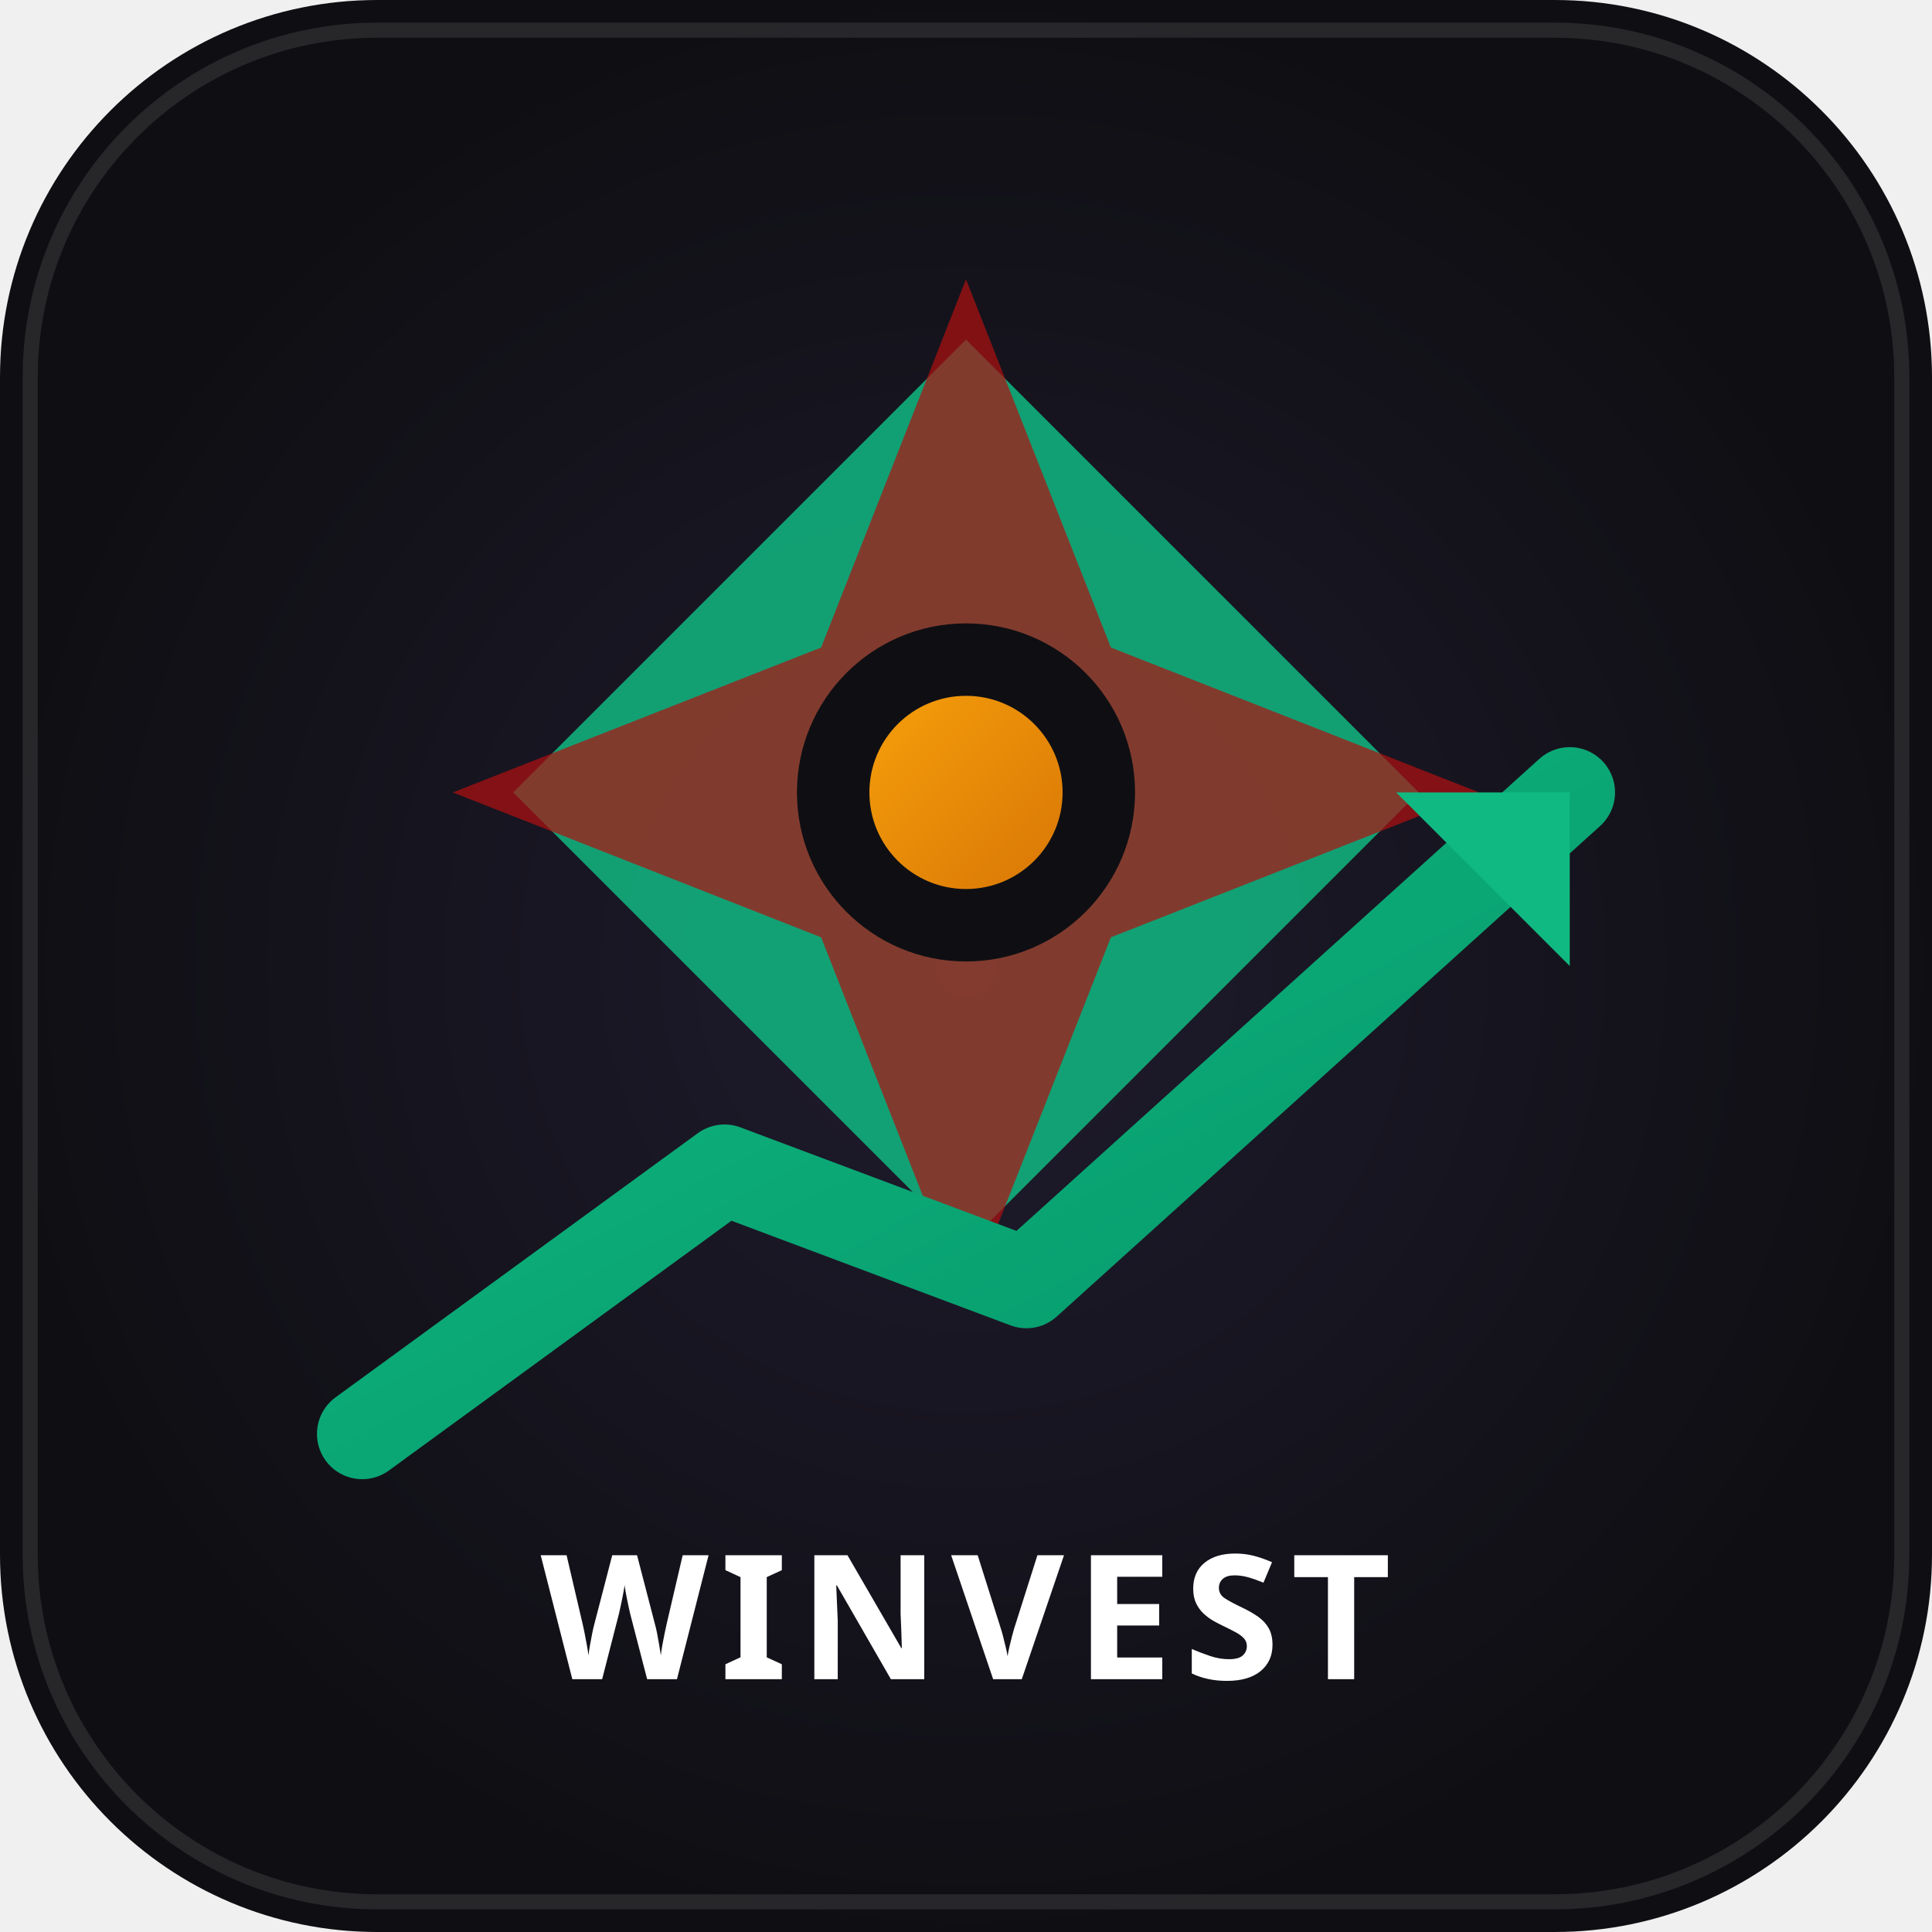
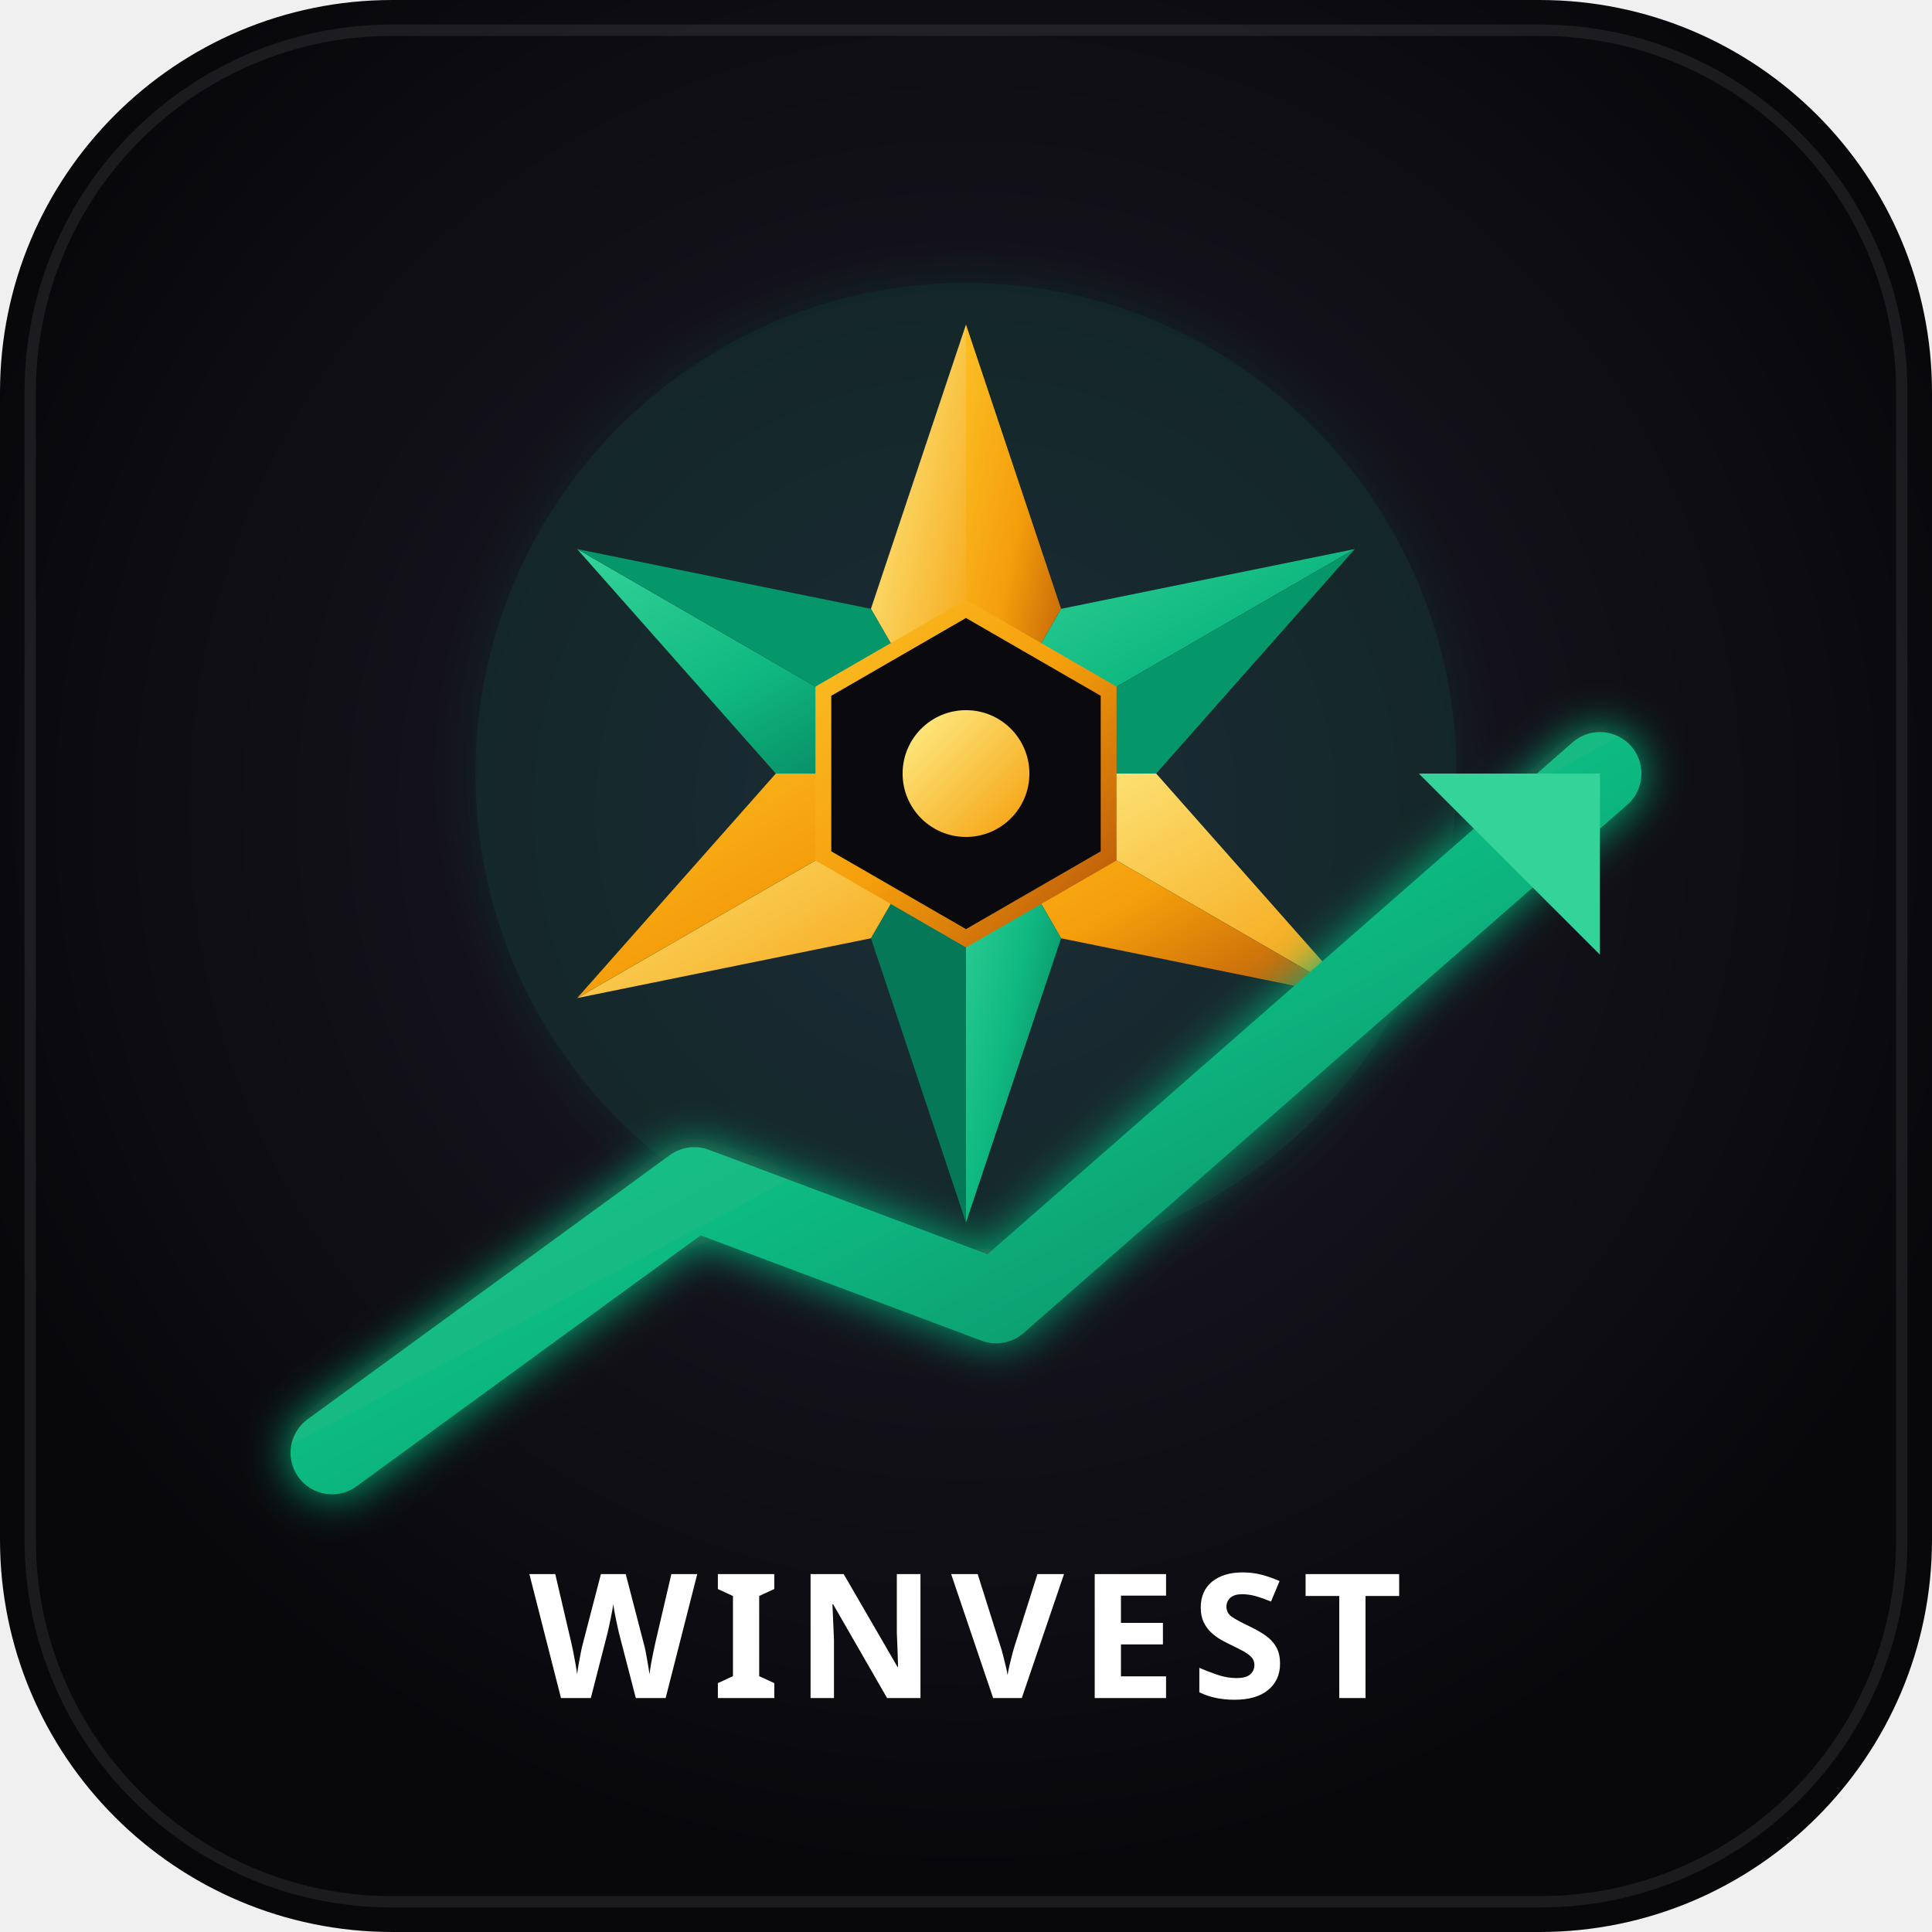
<svg xmlns="http://www.w3.org/2000/svg" viewBox="0 0 512 512" width="100%" height="100%">
  <defs>
-     <radialGradient id="bgGrad" cx="50%" cy="50%" r="50%">
-       <stop offset="0%" stop-color="#1f1b2e" />
-       <stop offset="100%" stop-color="#0f0f13" />
+     <radialGradient id="bgGrad" cx="50%" cy="42%" r="55%">
+       <stop offset="0%" stop-color="#1e1b2e" />
+       <stop offset="60%" stop-color="#111017" />
+       <stop offset="100%" stop-color="#08080b" />
    </radialGradient>
    <linearGradient id="goldGrad" x1="0%" y1="0%" x2="100%" y2="100%">
-       <stop offset="0%" stop-color="#f59e0b" />
-       <stop offset="100%" stop-color="#d97706" />
+       <stop offset="0%" stop-color="#fbbf24" />
+       <stop offset="50%" stop-color="#f59e0b" />
+       <stop offset="100%" stop-color="#b45309" />
+     </linearGradient>
+     <linearGradient id="goldLightGrad" x1="0%" y1="0%" x2="100%" y2="100%">
+       <stop offset="0%" stop-color="#fef08a" />
+       <stop offset="100%" stop-color="#f59e0b" />
    </linearGradient>
    <linearGradient id="greenGrad" x1="0%" y1="0%" x2="100%" y2="100%">
-       <stop offset="0%" stop-color="#10b981" />
-       <stop offset="100%" stop-color="#059669" />
+       <stop offset="0%" stop-color="#34d399" />
+       <stop offset="50%" stop-color="#10b981" />
+       <stop offset="100%" stop-color="#047857" />
    </linearGradient>
+     <filter id="glow" x="-20%" y="-20%" width="140%" height="140%">
+       <feGaussianBlur stdDeviation="6" result="blur" />
+       <feComposite in="SourceGraphic" in2="blur" operator="over" />
+     </filter>
  </defs>
-   <rect width="512" height="512" rx="100" fill="url(#bgGrad)" />
-   <rect width="496" height="496" x="8" y="8" rx="92" fill="none" stroke="rgba(255, 255, 255, 0.1)" stroke-width="4" />
-   <g transform="translate(256, 210) scale(1.6)">
-     <polygon points="0,-75 75,0 0,75 -75,0" fill="#10b981" opacity="0.85" />
-     <polygon points="0,-85 24,-24 85,0 24,24 0,85 -24,24 -85,0 -24,-24" fill="#b01010" opacity="0.7" />
-     <circle cx="0" cy="0" r="28" fill="#0f0f13" />
-     <circle cx="0" cy="0" r="16" fill="url(#goldGrad)" />
+   <rect width="512" height="512" rx="104" fill="url(#bgGrad)" />
+   <rect width="496" height="496" x="8" y="8" rx="96" fill="none" stroke="rgba(255, 255, 255, 0.08)" stroke-width="3" />
+   <circle cx="256" cy="205" r="130" fill="#10b981" opacity="0.12" filter="url(#glow)" />
+   <g transform="translate(256, 205) scale(1.4)">
+     <polygon points="0,0 0,-85 -18,-31.18" fill="url(#goldLightGrad)" />
+     <polygon points="0,0 0,-85 18,-31.18" fill="url(#goldGrad)" />
+     <polygon points="0,0 73.61,-42.5 18,-31.18" fill="url(#greenGrad)" />
+     <polygon points="0,0 73.61,-42.5 36,0" fill="#059669" />
+     <polygon points="0,0 73.61,42.5 36,0" fill="url(#goldLightGrad)" />
+     <polygon points="0,0 73.61,42.5 18,31.18" fill="url(#goldGrad)" />
+     <polygon points="0,0 0,85 18,31.18" fill="url(#greenGrad)" />
+     <polygon points="0,0 0,85 -18,31.18" fill="#047857" />
+     <polygon points="0,0 -73.61,42.5 -18,31.18" fill="url(#goldLightGrad)" />
+     <polygon points="0,0 -73.61,42.5 -36,0" fill="url(#goldGrad)" />
+     <polygon points="0,0 -73.61,-42.5 -36,0" fill="url(#greenGrad)" />
+     <polygon points="0,0 -73.61,-42.5 -18,-31.18" fill="#059669" />
+     <polygon points="0,-31.18 27,-15.59 27,15.59 0,31.18 -27,15.59 -27,-15.59" fill="#0a0a0e" stroke="url(#goldGrad)" stroke-width="3" />
+     <circle cx="0" cy="0" r="12" fill="url(#goldLightGrad)" />
  </g>
-   <path d="M 96 380 L 192 310 L 272 340 L 416 210" fill="none" stroke="url(#greenGrad)" stroke-width="24" stroke-linecap="round" stroke-linejoin="round" />
-   <polygon points="416,210 370,210 416,256" fill="#10b981" />
-   <text x="256" y="445" font-family="'Outfit', sans-serif" font-weight="800" font-size="46" fill="#ffffff" text-anchor="middle" letter-spacing="3">WINVEST</text>
+   <path d="M 88 385 L 184 315 L 264 345 L 424 205" fill="none" stroke="url(#greenGrad)" stroke-width="22" stroke-linecap="round" stroke-linejoin="round" filter="url(#glow)" />
+   <polygon points="424,205 376,205 424,253" fill="#34d399" />
+   <text x="256" y="450" font-family="'Outfit', sans-serif" font-weight="800" font-size="46" fill="#ffffff" text-anchor="middle" letter-spacing="4">WINVEST</text>
</svg>
